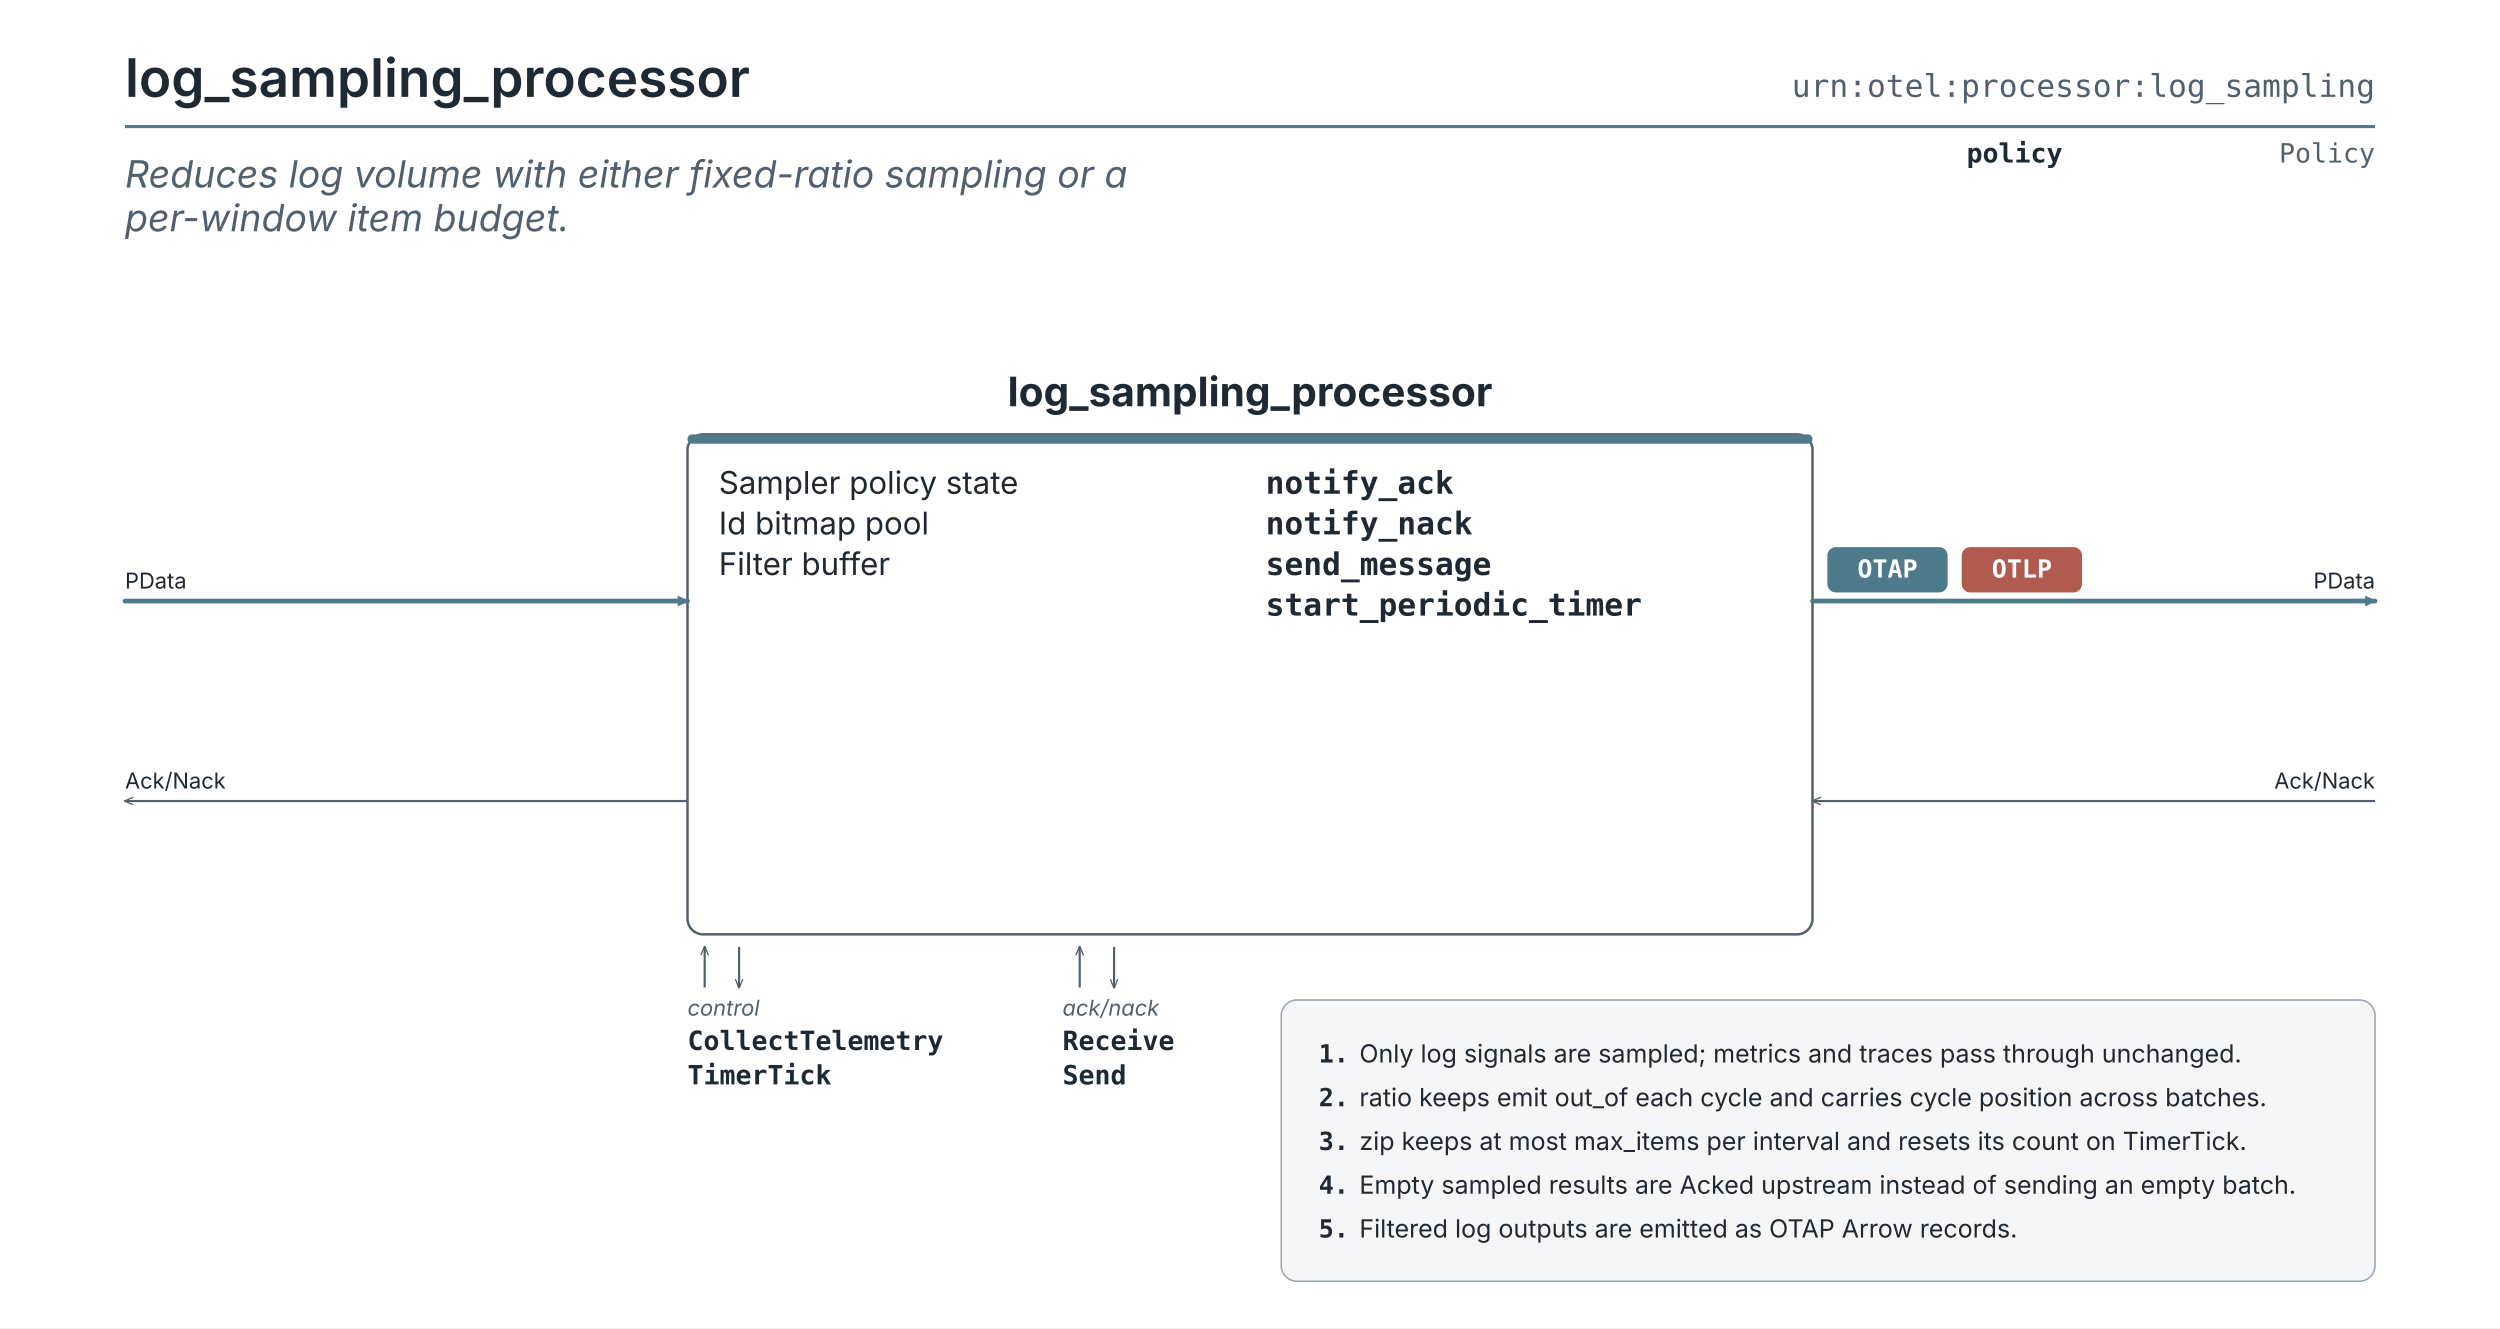
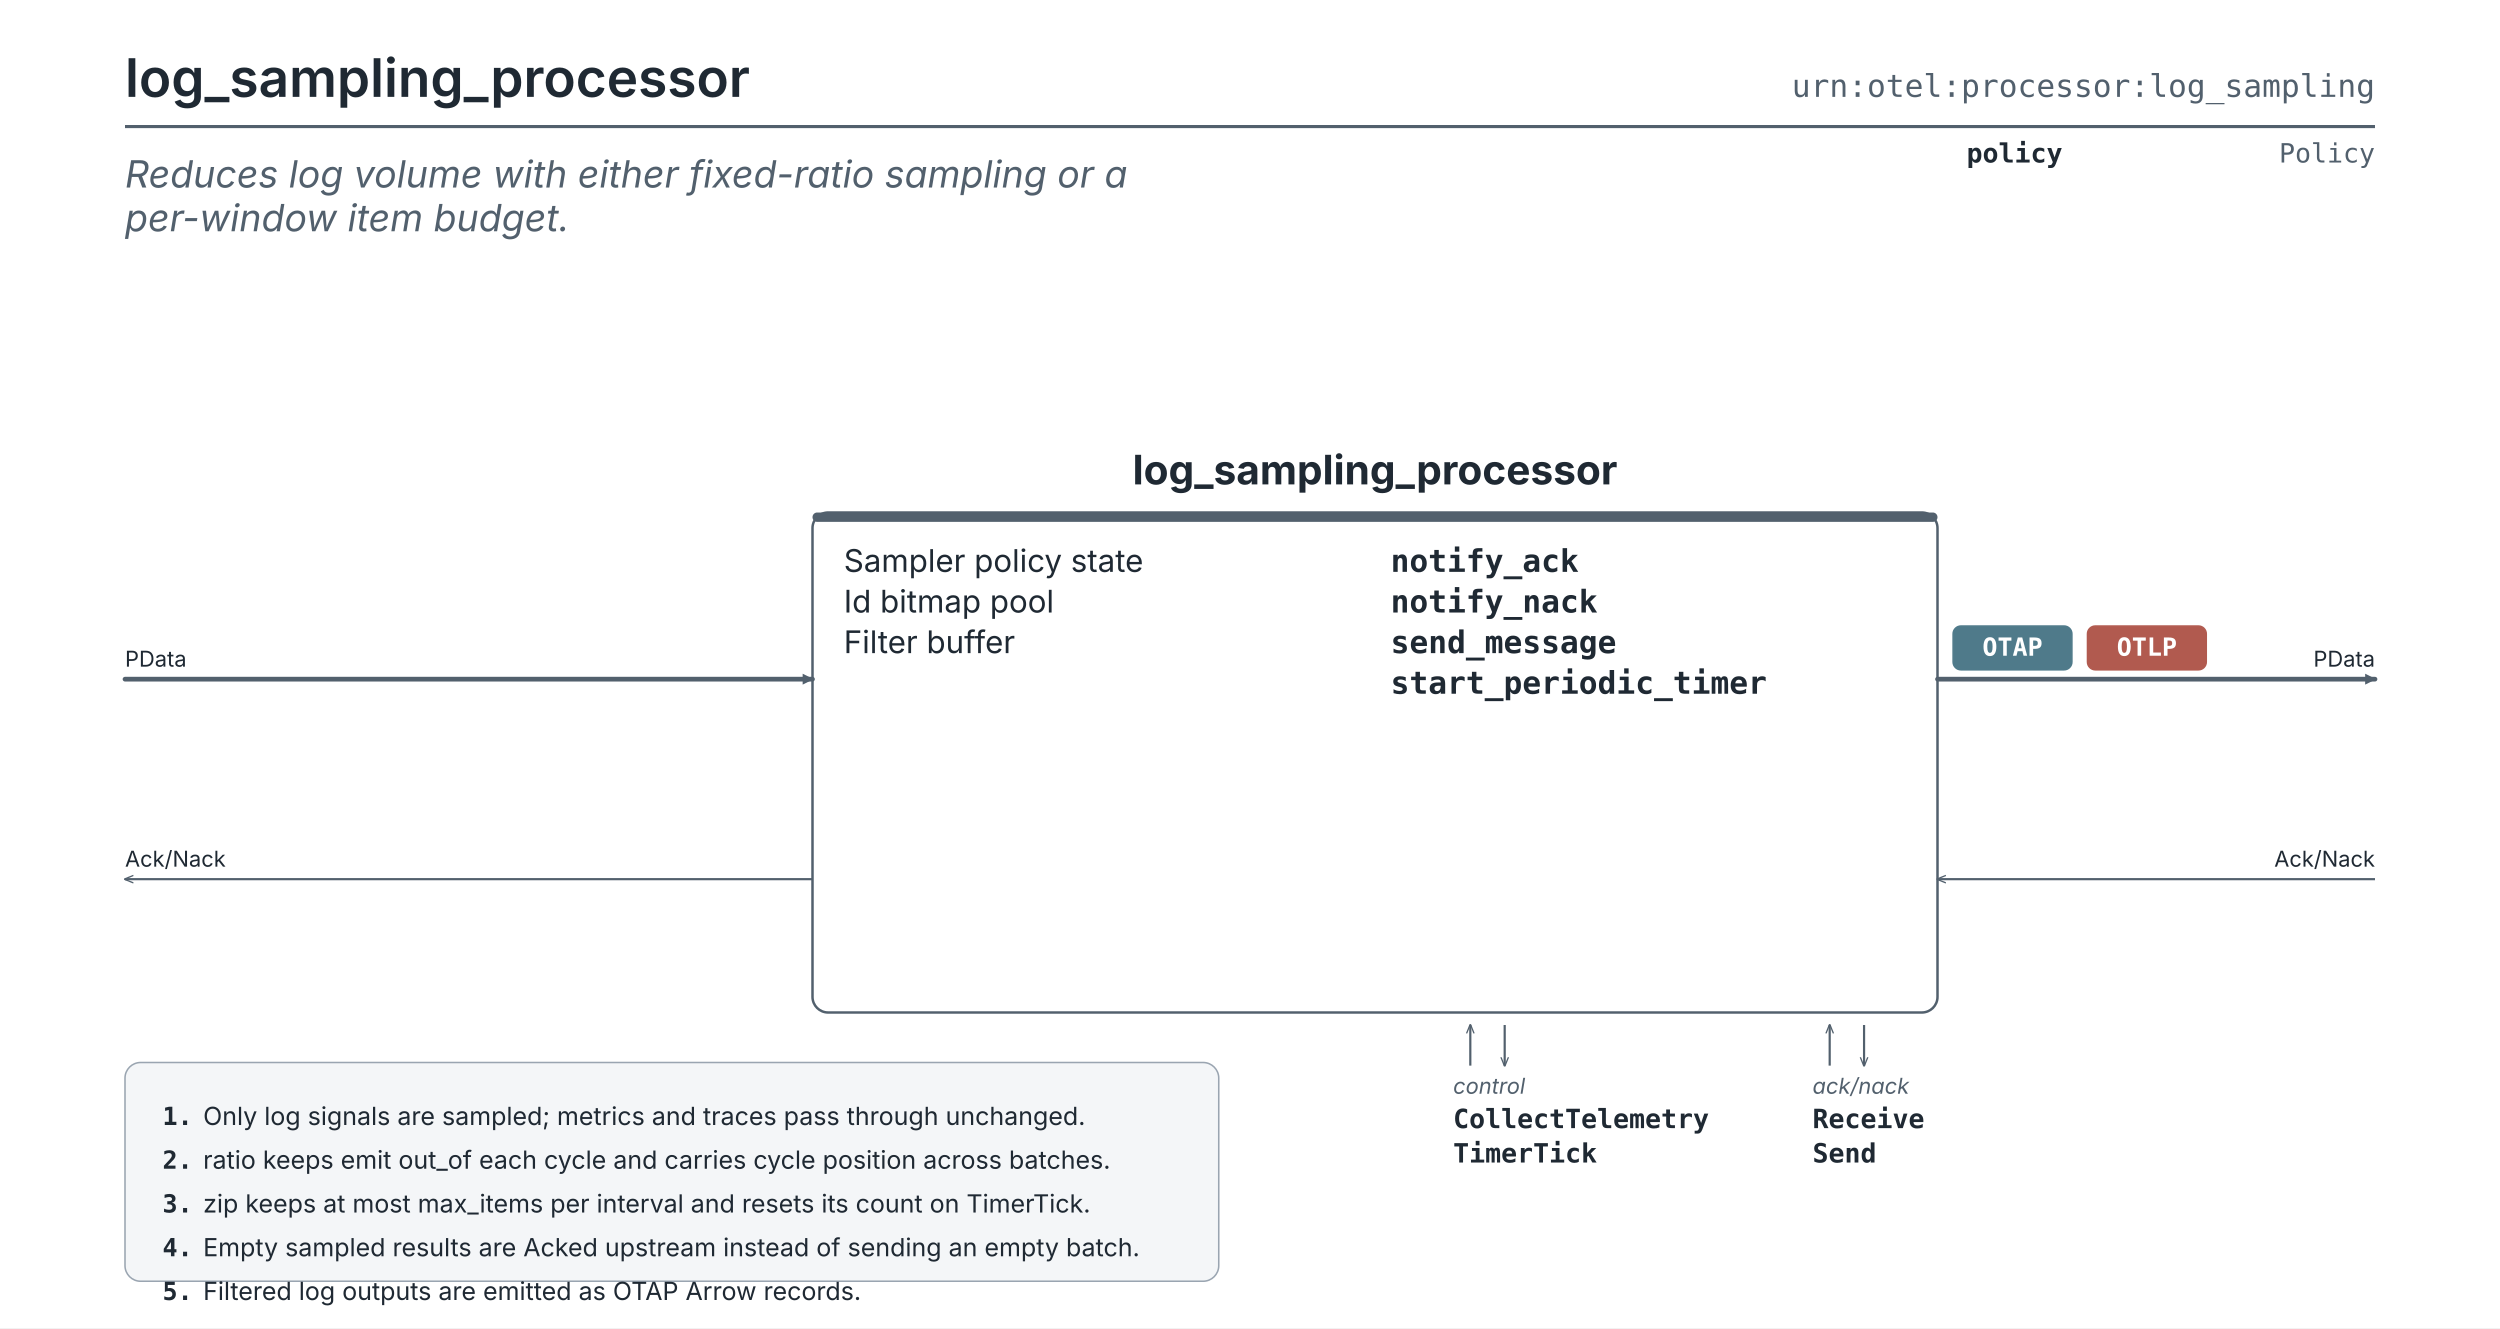
<svg xmlns="http://www.w3.org/2000/svg" width="1600" height="850" viewBox="0 0 1600 850" font-family="Inter, 'Helvetica Neue', Arial, sans-serif">
  <rect width="1600" height="850" fill="#ffffff" />
  <defs>
    <marker id="ah-pdata" viewBox="0 0 10 10" refX="9" refY="5" markerWidth="7" markerHeight="7" orient="auto-start-reverse" markerUnits="userSpaceOnUse">
      <path d="M0,0 L10,5 L0,10 z" fill="context-stroke" />
    </marker>
    <marker id="ah-ctrl" viewBox="0 0 10 10" refX="9" refY="5" markerWidth="6" markerHeight="6" orient="auto-start-reverse" markerUnits="userSpaceOnUse">
      <path d="M0,1 L10,5 L0,9" fill="none" stroke="context-stroke" stroke-width="1.4" />
    </marker>
  </defs>
-   <rect x="80" y="80" width="1440" height="2" fill="#4f7a8a" />
+   <rect x="80" y="80" width="1440" height="2" fill="#52606d" />
  <text x="80" y="62" font-size="34" font-weight="600" fill="#1f2933">log_sampling_processor</text>
  <text x="1520" y="62" font-size="20" font-family="'JetBrains Mono', Menlo, Consolas, monospace" fill="#52606d" text-anchor="end">urn:otel:processor:log_sampling</text>
  <text x="80" y="120" font-size="24" font-style="italic" fill="#52606d">
    <tspan x="80" dy="0">Reduces log volume with either fixed-ratio sampling or a</tspan>
    <tspan x="80" dy="28">per-window item budget.</tspan>
  </text>
  <text x="1320" y="104" text-anchor="end" font-size="17" font-weight="700" font-family="'JetBrains Mono', Menlo, Consolas, monospace" fill="#1f2933">policy</text>
  <text x="1520" y="104" text-anchor="end" font-size="17" font-family="'JetBrains Mono', Menlo, Consolas, monospace" fill="#52606d">Policy</text>
-   <text x="800.0" y="260" text-anchor="middle" font-size="26" font-weight="700" fill="#1f2933">log_sampling_processor</text>
+   <text x="880.0" y="310" text-anchor="middle" font-size="26" font-weight="700" fill="#1f2933">log_sampling_processor</text>
  <g>
-     <rect x="440.0" y="278" width="720" height="320" rx="10" ry="10" fill="white" stroke="#52606d" stroke-width="1.6" />
-     <rect x="440.0" y="278" width="720" height="6" rx="3" ry="3" fill="#4f7a8a" />
-     <text x="800.0" y="306" text-anchor="middle" font-size="26" font-weight="600" fill="#1f2933" />
+     <rect x="520.0" y="328" width="720" height="320" rx="10" ry="10" fill="white" stroke="#52606d" stroke-width="1.6" />
+     <rect x="520.0" y="328" width="720" height="6" rx="3" ry="3" fill="#52606d" />
+     <text x="880.0" y="356" text-anchor="middle" font-size="26" font-weight="600" fill="#1f2933" />
  </g>
-   <text x="460.0" y="316" font-size="20" fill="#1f2933">Sampler policy state</text>
-   <text x="460.0" y="342" font-size="20" fill="#1f2933">Id bitmap pool</text>
-   <text x="460.0" y="368" font-size="20" fill="#1f2933">Filter buffer</text>
-   <text x="810.0" y="316" font-size="20" font-weight="700" font-family="'JetBrains Mono', Menlo, Consolas, monospace" fill="#1f2933">notify_ack</text>
-   <text x="810.0" y="342" font-size="20" font-weight="700" font-family="'JetBrains Mono', Menlo, Consolas, monospace" fill="#1f2933">notify_nack</text>
-   <text x="810.0" y="368" font-size="20" font-weight="700" font-family="'JetBrains Mono', Menlo, Consolas, monospace" fill="#1f2933">send_message</text>
-   <text x="810.0" y="394" font-size="20" font-weight="700" font-family="'JetBrains Mono', Menlo, Consolas, monospace" fill="#1f2933">start_periodic_timer</text>
-   <line x1="80" y1="384.667" x2="440.0" y2="384.667" stroke="#4f7a8a" stroke-width="3.0" stroke-linecap="round" marker-end="url(#ah-pdata)" />
-   <line x1="1160.0" y1="384.667" x2="1520" y2="384.667" stroke="#4f7a8a" stroke-width="3.0" stroke-linecap="round" marker-end="url(#ah-pdata)" />
+   <text x="540.0" y="366" font-size="20" fill="#1f2933">Sampler policy state</text>
+   <text x="540.0" y="392" font-size="20" fill="#1f2933">Id bitmap pool</text>
+   <text x="540.0" y="418" font-size="20" fill="#1f2933">Filter buffer</text>
+   <text x="890.0" y="366" font-size="20" font-weight="700" font-family="'JetBrains Mono', Menlo, Consolas, monospace" fill="#1f2933">notify_ack</text>
+   <text x="890.0" y="392" font-size="20" font-weight="700" font-family="'JetBrains Mono', Menlo, Consolas, monospace" fill="#1f2933">notify_nack</text>
+   <text x="890.0" y="418" font-size="20" font-weight="700" font-family="'JetBrains Mono', Menlo, Consolas, monospace" fill="#1f2933">send_message</text>
+   <text x="890.0" y="444" font-size="20" font-weight="700" font-family="'JetBrains Mono', Menlo, Consolas, monospace" fill="#1f2933">start_periodic_timer</text>
+   <line x1="80" y1="434.667" x2="520.0" y2="434.667" stroke="#52606d" stroke-width="3.0" stroke-linecap="round" marker-end="url(#ah-pdata)" />
+   <line x1="1240.0" y1="434.667" x2="1520" y2="434.667" stroke="#52606d" stroke-width="3.0" stroke-linecap="round" marker-end="url(#ah-pdata)" />
  <g>
-     <rect x="1170.0" y="350.667" width="76" height="28" rx="5" ry="5" fill="#4f7a8a" stroke="#4f7a8a" />
-     <text x="1208.0" y="369.667" text-anchor="middle" font-size="16" font-weight="700" font-family="'JetBrains Mono', Menlo, Consolas, monospace" fill="white">OTAP</text>
+     <rect x="1250.0" y="400.667" width="76" height="28" rx="5" ry="5" fill="#4f7a8a" stroke="#4f7a8a" />
+     <text x="1288.0" y="419.667" text-anchor="middle" font-size="16" font-weight="700" font-family="'JetBrains Mono', Menlo, Consolas, monospace" fill="white">OTAP</text>
  </g>
  <g>
-     <rect x="1256.0" y="350.667" width="76" height="28" rx="5" ry="5" fill="#b15a4f" stroke="#b15a4f" />
-     <text x="1294.0" y="369.667" text-anchor="middle" font-size="16" font-weight="700" font-family="'JetBrains Mono', Menlo, Consolas, monospace" fill="white">OTLP</text>
+     <rect x="1336.0" y="400.667" width="76" height="28" rx="5" ry="5" fill="#b15a4f" stroke="#b15a4f" />
+     <text x="1374.0" y="419.667" text-anchor="middle" font-size="16" font-weight="700" font-family="'JetBrains Mono', Menlo, Consolas, monospace" fill="white">OTLP</text>
  </g>
-   <line x1="1520" y1="512.667" x2="1160.0" y2="512.667" stroke="#52606d" stroke-width="1.4" marker-end="url(#ah-ctrl)" />
-   <line x1="440.0" y1="512.667" x2="80" y2="512.667" stroke="#52606d" stroke-width="1.4" marker-end="url(#ah-ctrl)" />
-   <text x="80" y="376.667" text-anchor="start" font-size="14" fill="#1f2933">PData</text>
-   <text x="80" y="504.667" text-anchor="start" font-size="14" fill="#1f2933">Ack/Nack</text>
-   <text x="1520" y="376.667" text-anchor="end" font-size="14" fill="#1f2933">PData</text>
-   <text x="1520" y="504.667" text-anchor="end" font-size="14" fill="#1f2933">Ack/Nack</text>
-   <line x1="451.0" y1="632" x2="451.0" y2="606" stroke="#52606d" stroke-width="1.4" marker-end="url(#ah-ctrl)" />
-   <line x1="473.0" y1="606" x2="473.0" y2="632" stroke="#52606d" stroke-width="1.4" marker-end="url(#ah-ctrl)" />
-   <text x="440.0" y="650" font-size="14" font-style="italic" fill="#52606d">control</text>
-   <text x="440.0" y="672" font-size="17" font-weight="700" font-family="'JetBrains Mono', Menlo, Consolas, monospace" fill="#1f2933">CollectTelemetry</text>
-   <text x="440.0" y="694" font-size="17" font-weight="700" font-family="'JetBrains Mono', Menlo, Consolas, monospace" fill="#1f2933">TimerTick</text>
-   <line x1="691.0" y1="632" x2="691.0" y2="606" stroke="#52606d" stroke-width="1.4" marker-end="url(#ah-ctrl)" />
-   <line x1="713.0" y1="606" x2="713.0" y2="632" stroke="#52606d" stroke-width="1.4" marker-end="url(#ah-ctrl)" />
-   <text x="680.0" y="650" font-size="14" font-style="italic" fill="#52606d">ack/nack</text>
-   <text x="680.0" y="672" font-size="17" font-weight="700" font-family="'JetBrains Mono', Menlo, Consolas, monospace" fill="#1f2933">Receive</text>
-   <text x="680.0" y="694" font-size="17" font-weight="700" font-family="'JetBrains Mono', Menlo, Consolas, monospace" fill="#1f2933">Send</text>
-   <rect x="820" y="640" width="700" height="180" rx="10" ry="10" fill="#f4f6f8" stroke="#9aa5b1" stroke-width="1" />
-   <text x="844" y="680" font-size="16" font-weight="700" font-family="'JetBrains Mono', Menlo, Consolas, monospace" fill="#1f2933">1.</text>
-   <text x="870" y="680" font-size="16" fill="#1f2933">Only log signals are sampled; metrics and traces pass through unchanged.</text>
-   <text x="844" y="708" font-size="16" font-weight="700" font-family="'JetBrains Mono', Menlo, Consolas, monospace" fill="#1f2933">2.</text>
-   <text x="870" y="708" font-size="16" fill="#1f2933">ratio keeps emit out_of each cycle and carries cycle position across batches.</text>
-   <text x="844" y="736" font-size="16" font-weight="700" font-family="'JetBrains Mono', Menlo, Consolas, monospace" fill="#1f2933">3.</text>
-   <text x="870" y="736" font-size="16" fill="#1f2933">zip keeps at most max_items per interval and resets its count on TimerTick.</text>
-   <text x="844" y="764" font-size="16" font-weight="700" font-family="'JetBrains Mono', Menlo, Consolas, monospace" fill="#1f2933">4.</text>
-   <text x="870" y="764" font-size="16" fill="#1f2933">Empty sampled results are Acked upstream instead of sending an empty batch.</text>
-   <text x="844" y="792" font-size="16" font-weight="700" font-family="'JetBrains Mono', Menlo, Consolas, monospace" fill="#1f2933">5.</text>
-   <text x="870" y="792" font-size="16" fill="#1f2933">Filtered log outputs are emitted as OTAP Arrow records.</text>
+   <line x1="1520" y1="562.667" x2="1240.0" y2="562.667" stroke="#52606d" stroke-width="1.4" marker-end="url(#ah-ctrl)" />
+   <line x1="520.0" y1="562.667" x2="80" y2="562.667" stroke="#52606d" stroke-width="1.4" marker-end="url(#ah-ctrl)" />
+   <text x="80" y="426.667" text-anchor="start" font-size="14" fill="#1f2933">PData</text>
+   <text x="80" y="554.667" text-anchor="start" font-size="14" fill="#1f2933">Ack/Nack</text>
+   <text x="1520" y="426.667" text-anchor="end" font-size="14" fill="#1f2933">PData</text>
+   <text x="1520" y="554.667" text-anchor="end" font-size="14" fill="#1f2933">Ack/Nack</text>
+   <line x1="941.0" y1="682" x2="941.0" y2="656" stroke="#52606d" stroke-width="1.4" marker-end="url(#ah-ctrl)" />
+   <line x1="963.0" y1="656" x2="963.0" y2="682" stroke="#52606d" stroke-width="1.4" marker-end="url(#ah-ctrl)" />
+   <text x="930.0" y="700" font-size="14" font-style="italic" fill="#52606d">control</text>
+   <text x="930.0" y="722" font-size="17" font-weight="700" font-family="'JetBrains Mono', Menlo, Consolas, monospace" fill="#1f2933">CollectTelemetry</text>
+   <text x="930.0" y="744" font-size="17" font-weight="700" font-family="'JetBrains Mono', Menlo, Consolas, monospace" fill="#1f2933">TimerTick</text>
+   <line x1="1171.0" y1="682" x2="1171.0" y2="656" stroke="#52606d" stroke-width="1.4" marker-end="url(#ah-ctrl)" />
+   <line x1="1193.0" y1="656" x2="1193.0" y2="682" stroke="#52606d" stroke-width="1.4" marker-end="url(#ah-ctrl)" />
+   <text x="1160.0" y="700" font-size="14" font-style="italic" fill="#52606d">ack/nack</text>
+   <text x="1160.0" y="722" font-size="17" font-weight="700" font-family="'JetBrains Mono', Menlo, Consolas, monospace" fill="#1f2933">Receive</text>
+   <text x="1160.0" y="744" font-size="17" font-weight="700" font-family="'JetBrains Mono', Menlo, Consolas, monospace" fill="#1f2933">Send</text>
+   <rect x="80" y="680" width="700" height="140" rx="10" ry="10" fill="#f4f6f8" stroke="#9aa5b1" stroke-width="1" />
+   <text x="104" y="720" font-size="16" font-weight="700" font-family="'JetBrains Mono', Menlo, Consolas, monospace" fill="#1f2933">1.</text>
+   <text x="130" y="720" font-size="16" fill="#1f2933">Only log signals are sampled; metrics and traces pass through unchanged.</text>
+   <text x="104" y="748" font-size="16" font-weight="700" font-family="'JetBrains Mono', Menlo, Consolas, monospace" fill="#1f2933">2.</text>
+   <text x="130" y="748" font-size="16" fill="#1f2933">ratio keeps emit out_of each cycle and carries cycle position across batches.</text>
+   <text x="104" y="776" font-size="16" font-weight="700" font-family="'JetBrains Mono', Menlo, Consolas, monospace" fill="#1f2933">3.</text>
+   <text x="130" y="776" font-size="16" fill="#1f2933">zip keeps at most max_items per interval and resets its count on TimerTick.</text>
+   <text x="104" y="804" font-size="16" font-weight="700" font-family="'JetBrains Mono', Menlo, Consolas, monospace" fill="#1f2933">4.</text>
+   <text x="130" y="804" font-size="16" fill="#1f2933">Empty sampled results are Acked upstream instead of sending an empty batch.</text>
+   <text x="104" y="832" font-size="16" font-weight="700" font-family="'JetBrains Mono', Menlo, Consolas, monospace" fill="#1f2933">5.</text>
+   <text x="130" y="832" font-size="16" fill="#1f2933">Filtered log outputs are emitted as OTAP Arrow records.</text>
</svg>
